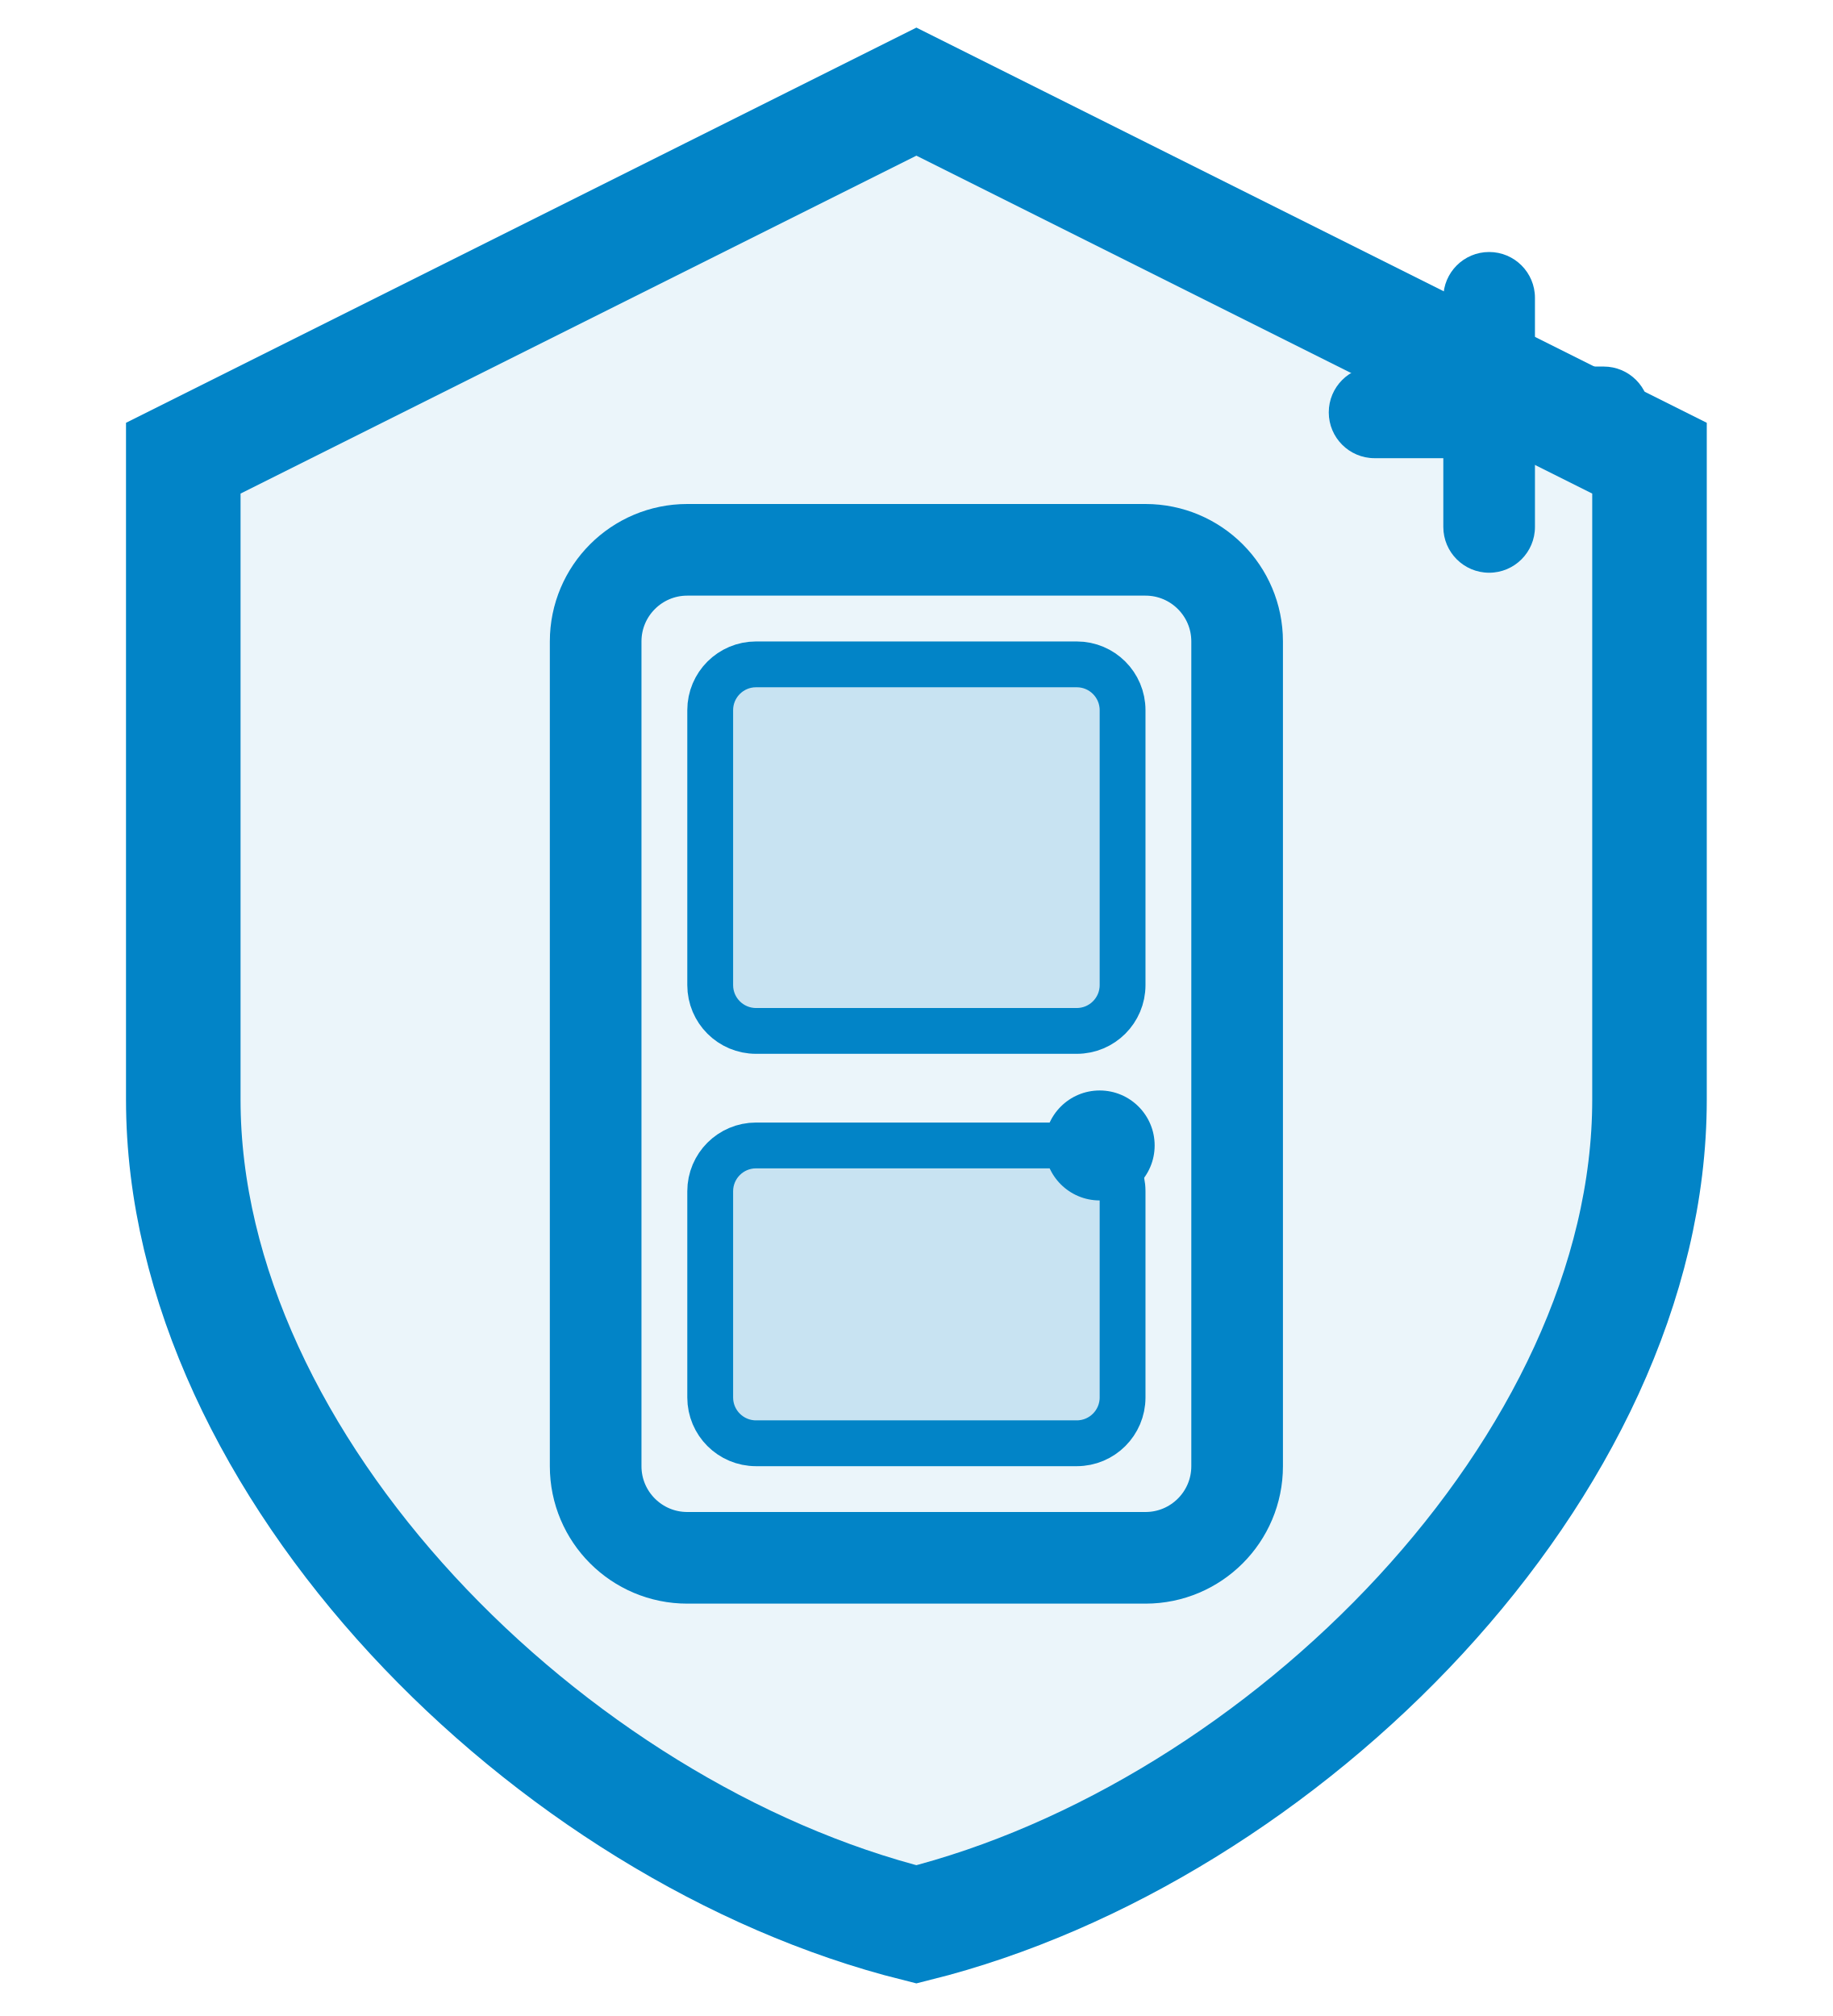
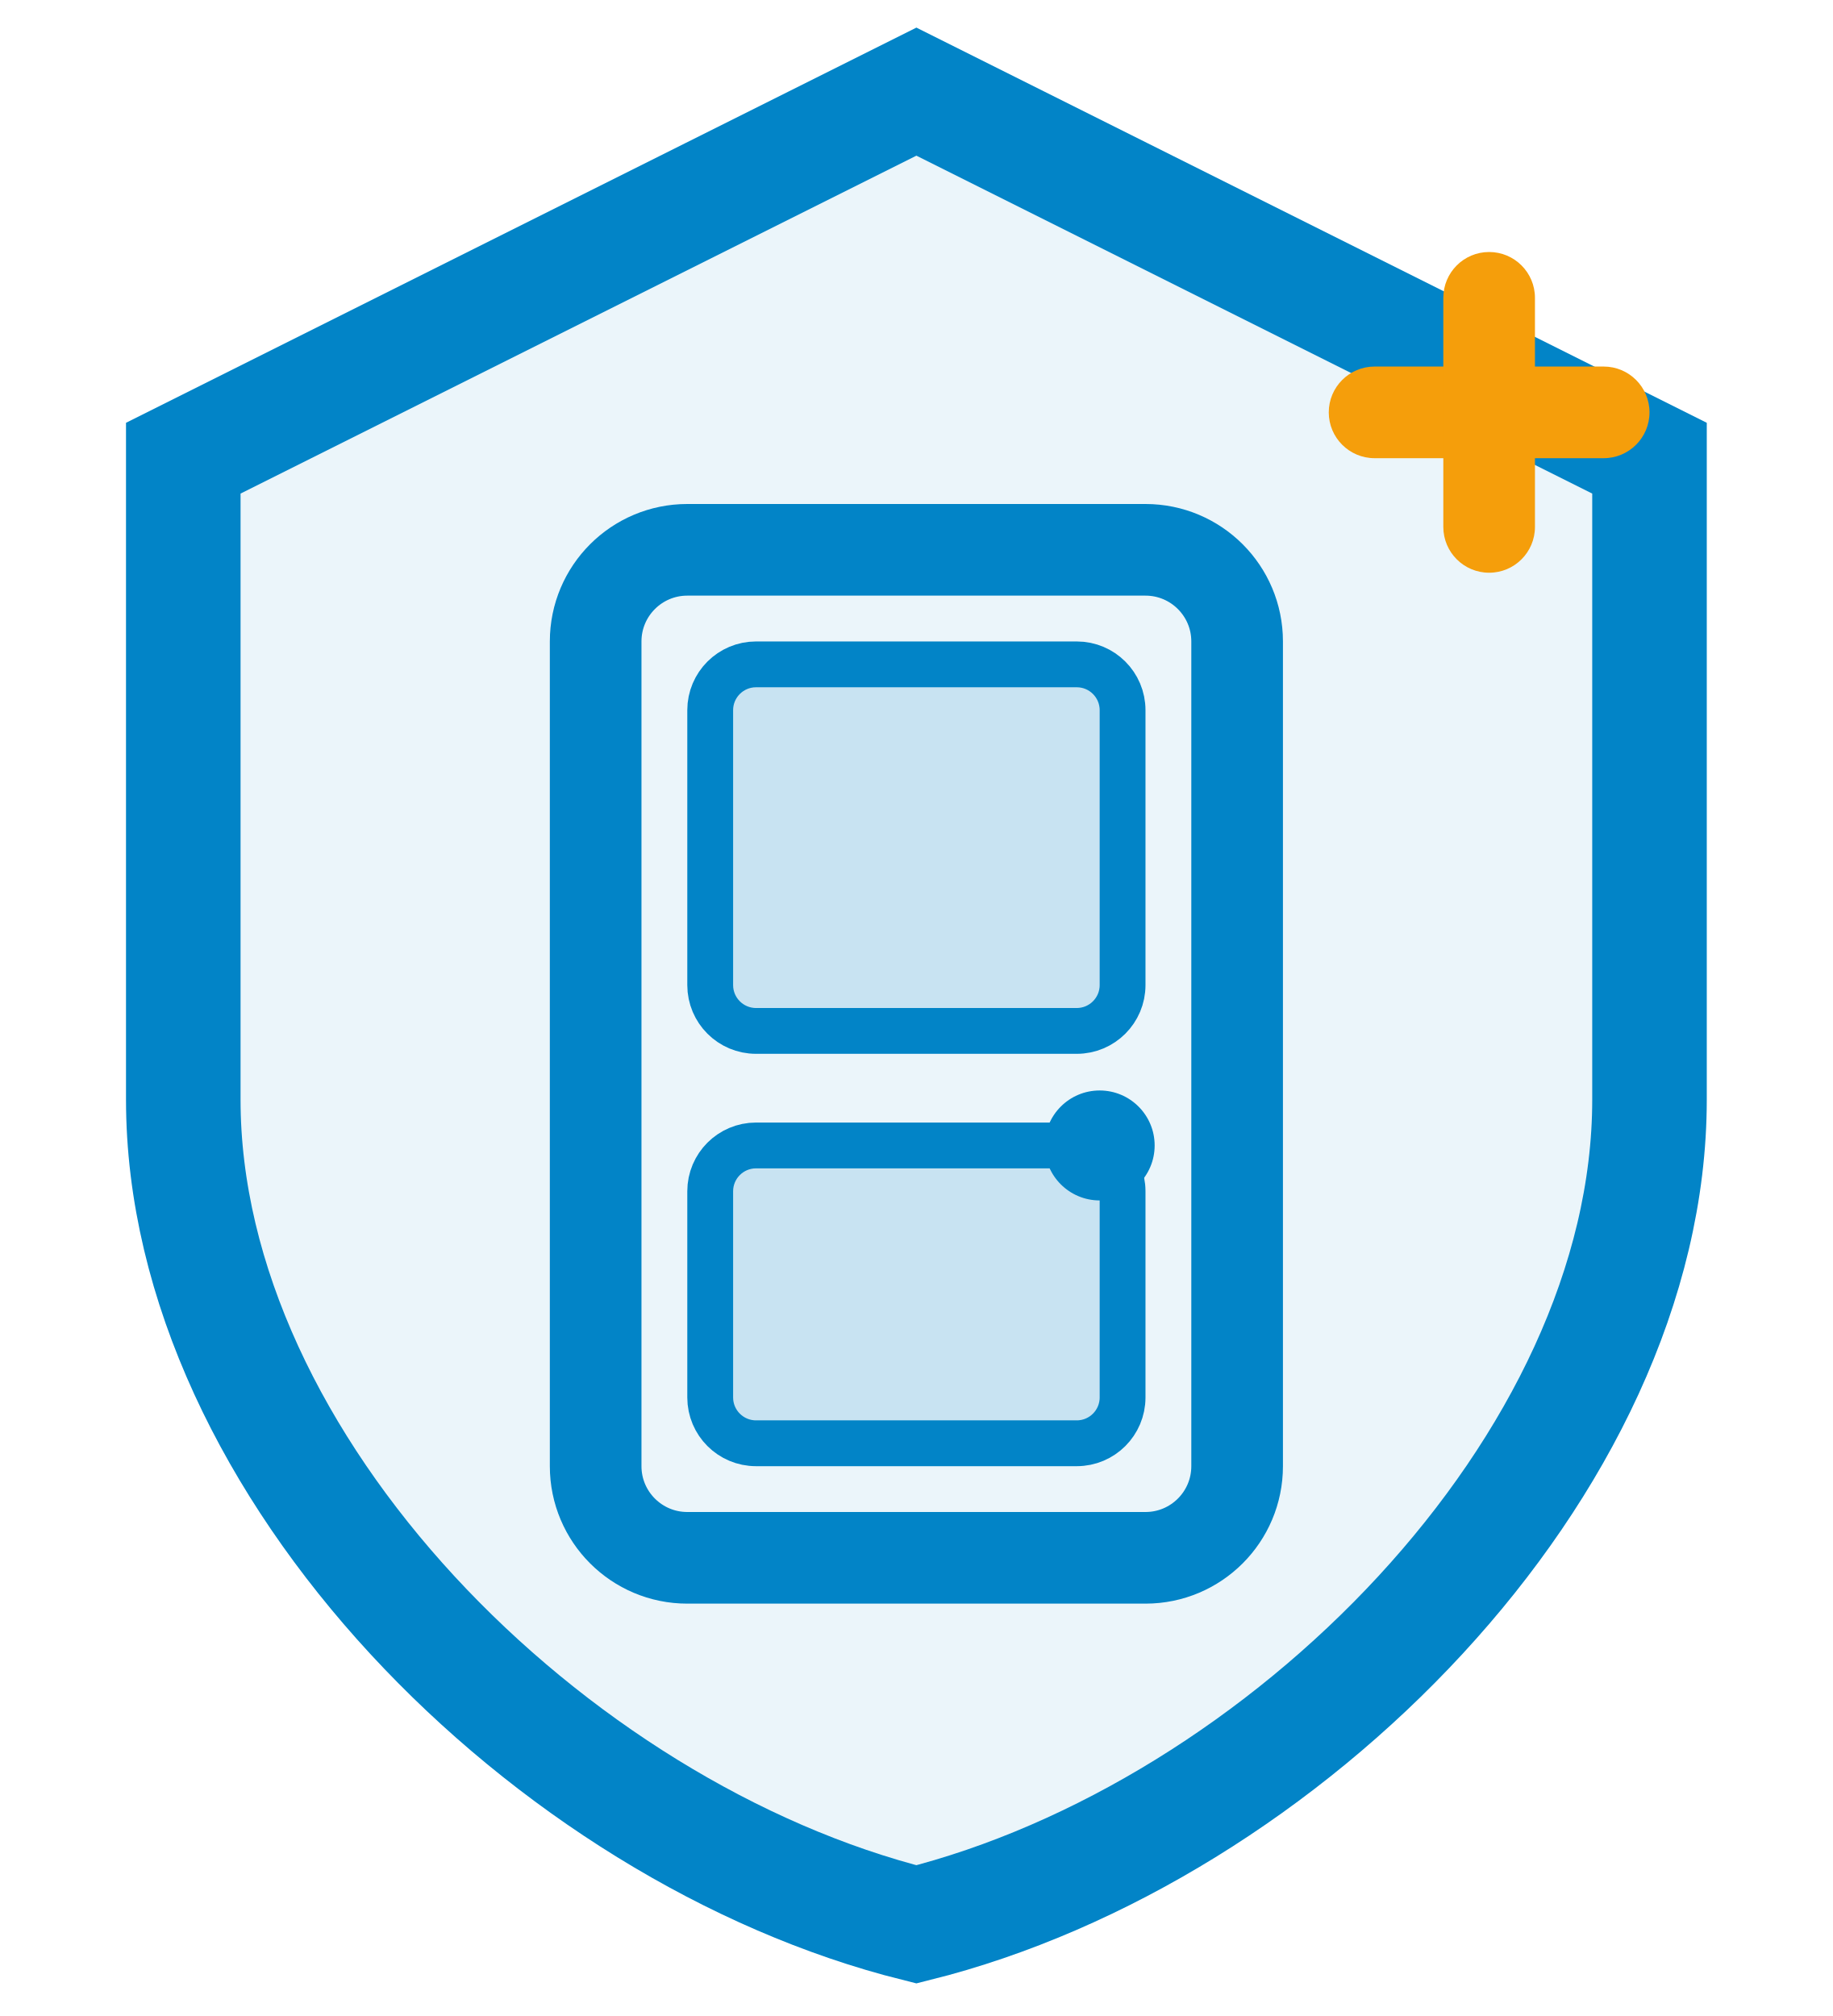
<svg xmlns="http://www.w3.org/2000/svg" viewBox="0 0 40 44" fill="none">
  <path d="M20 2 L36 10 L36 24 C36 32 28 40 20 42 C12 40 4 32 4 24 L4 10 Z" stroke="#0284c7" stroke-width="2.5" fill="#0284c7" fill-opacity="0.08" />
  <rect x="13" y="12" width="14" height="22" rx="2" stroke="#0284c7" stroke-width="2" fill="none" />
  <rect x="15.5" y="14.5" width="9" height="8" rx="1" fill="#0284c7" fill-opacity="0.15" stroke="#0284c7" stroke-width="1" />
  <rect x="15.5" y="25" width="9" height="6.5" rx="1" fill="#0284c7" fill-opacity="0.15" stroke="#0284c7" stroke-width="1" />
  <circle cx="24" cy="25" r="1.2" fill="#0284c7" />
-   <rect x="29" y="8" width="7" height="2" rx="1" fill="#0284c7" />
-   <rect x="31.5" y="5.5" width="2" height="7" rx="1" fill="#0284c7" />
+   <rect x="29" y="8" width="7" height="2" rx="1" fill="#f59e0b" />
+   <rect x="31.5" y="5.5" width="2" height="7" rx="1" fill="#f59e0b" />
</svg>
